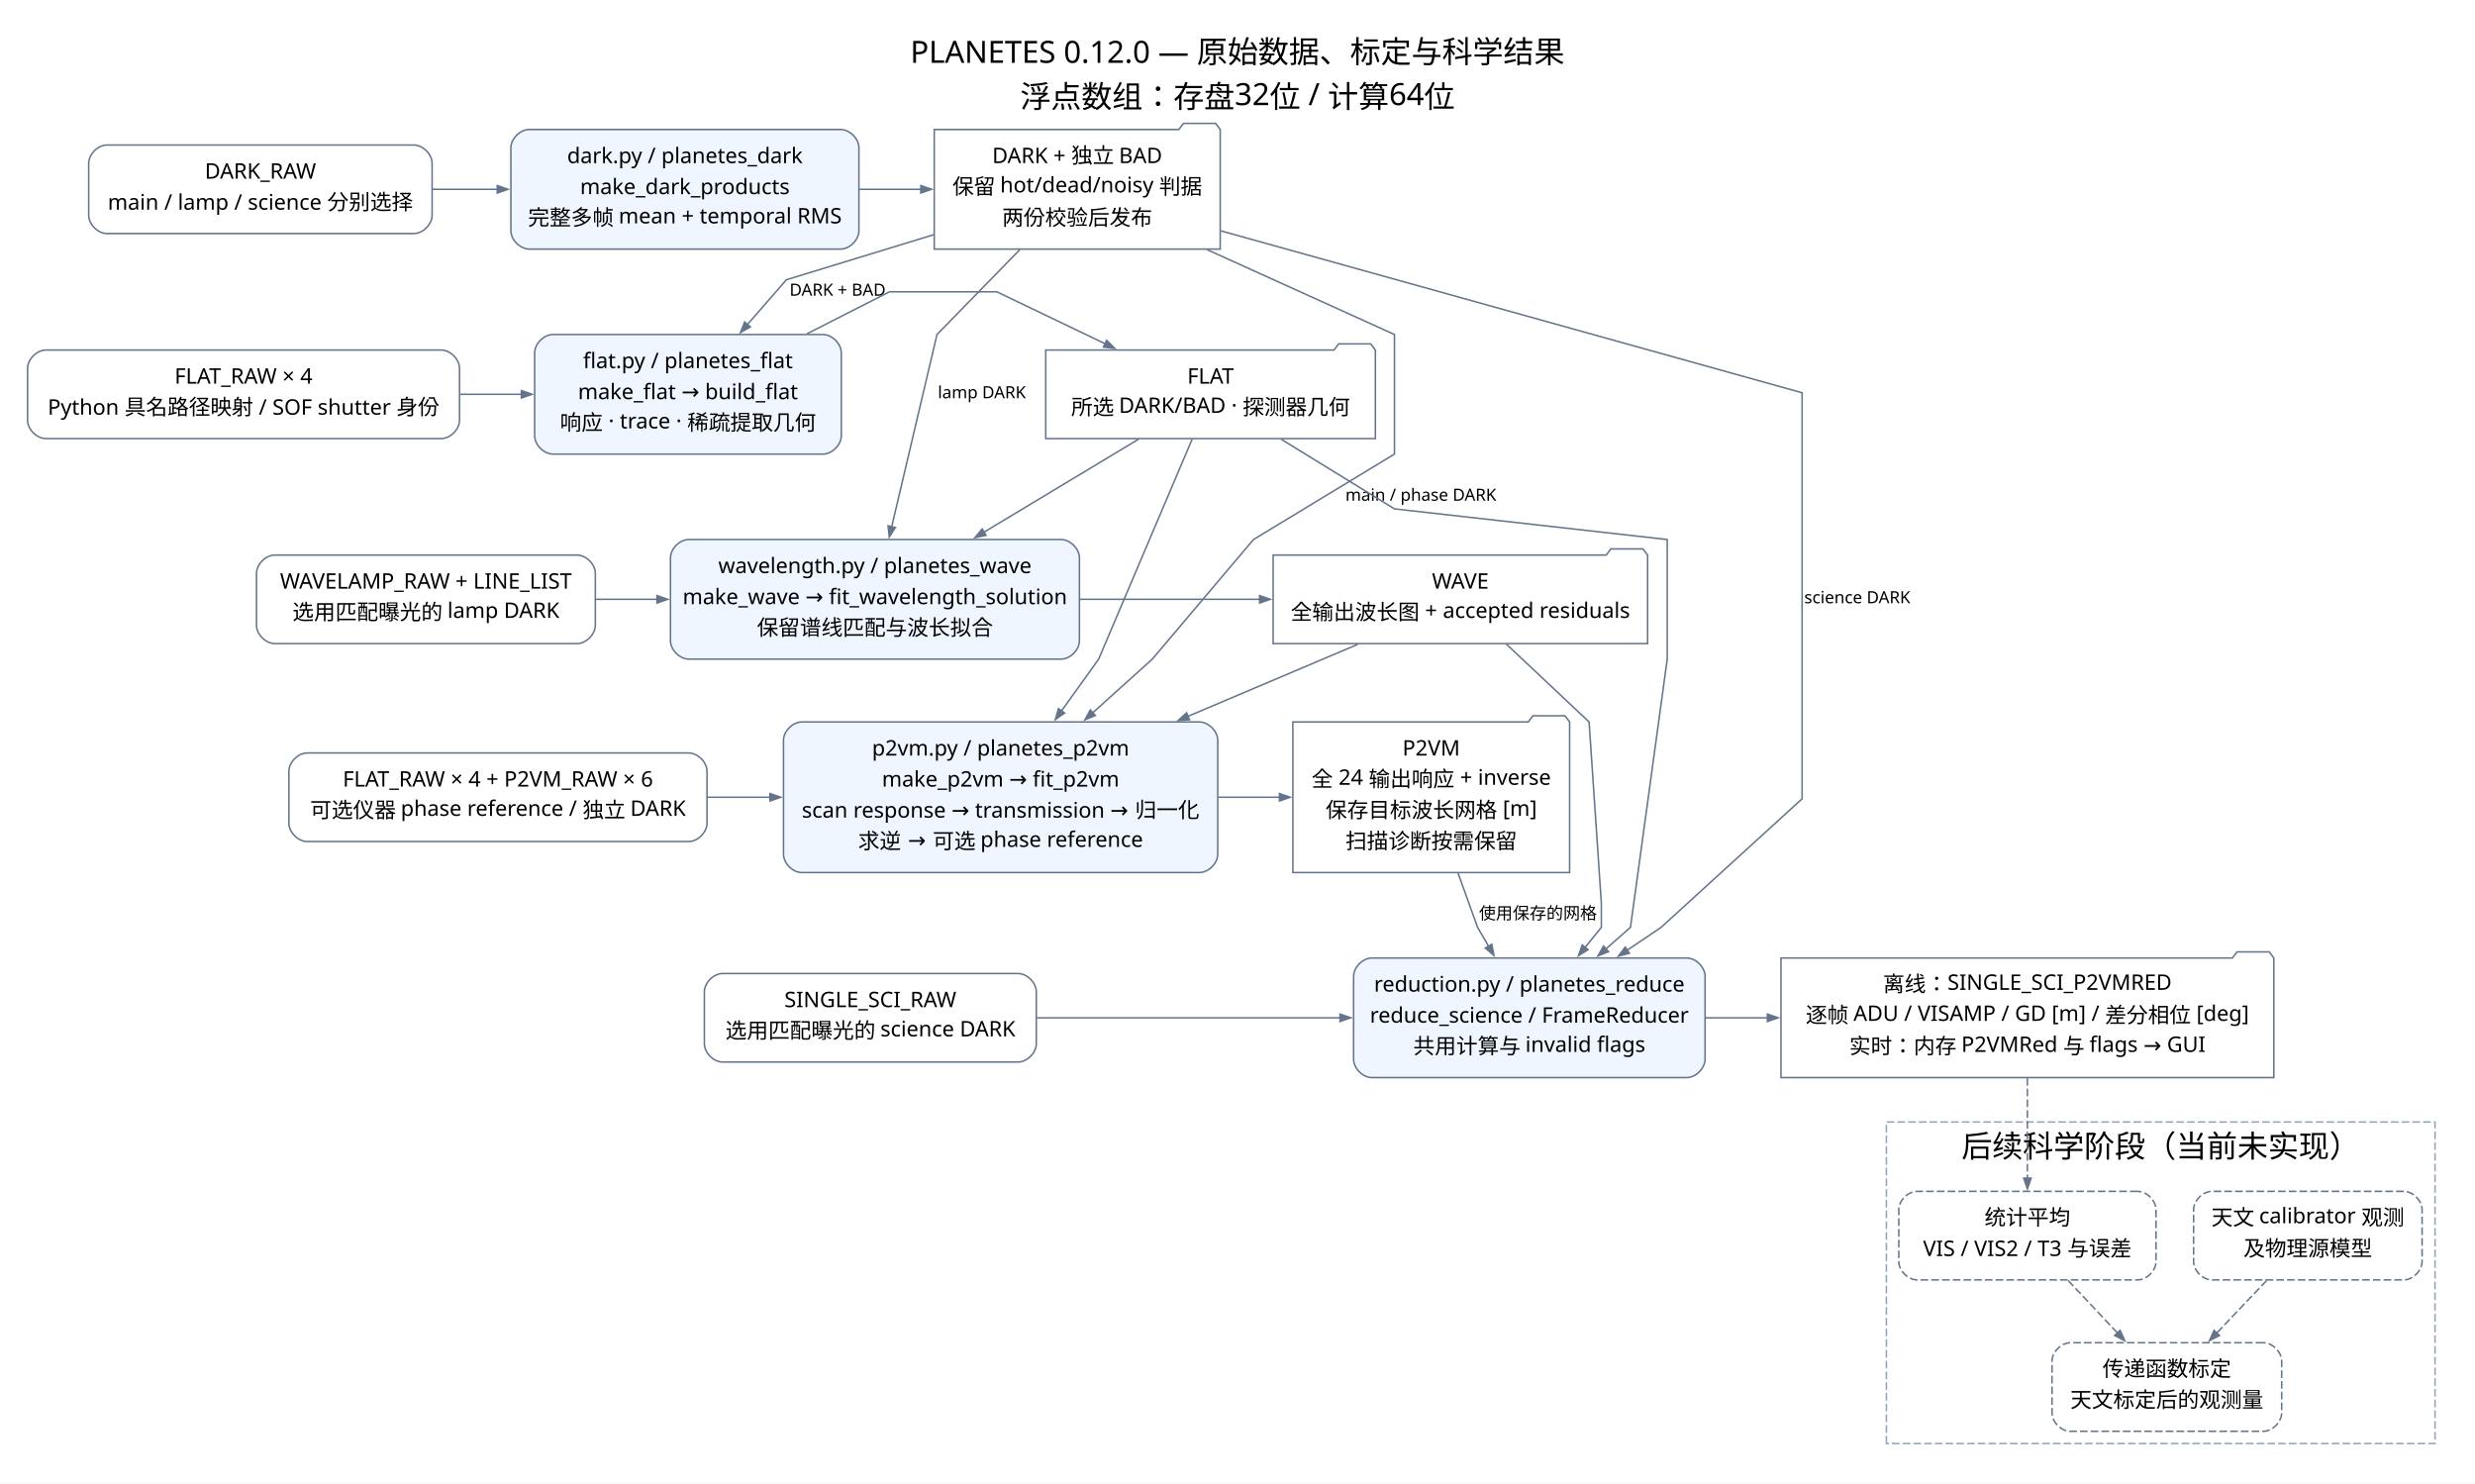
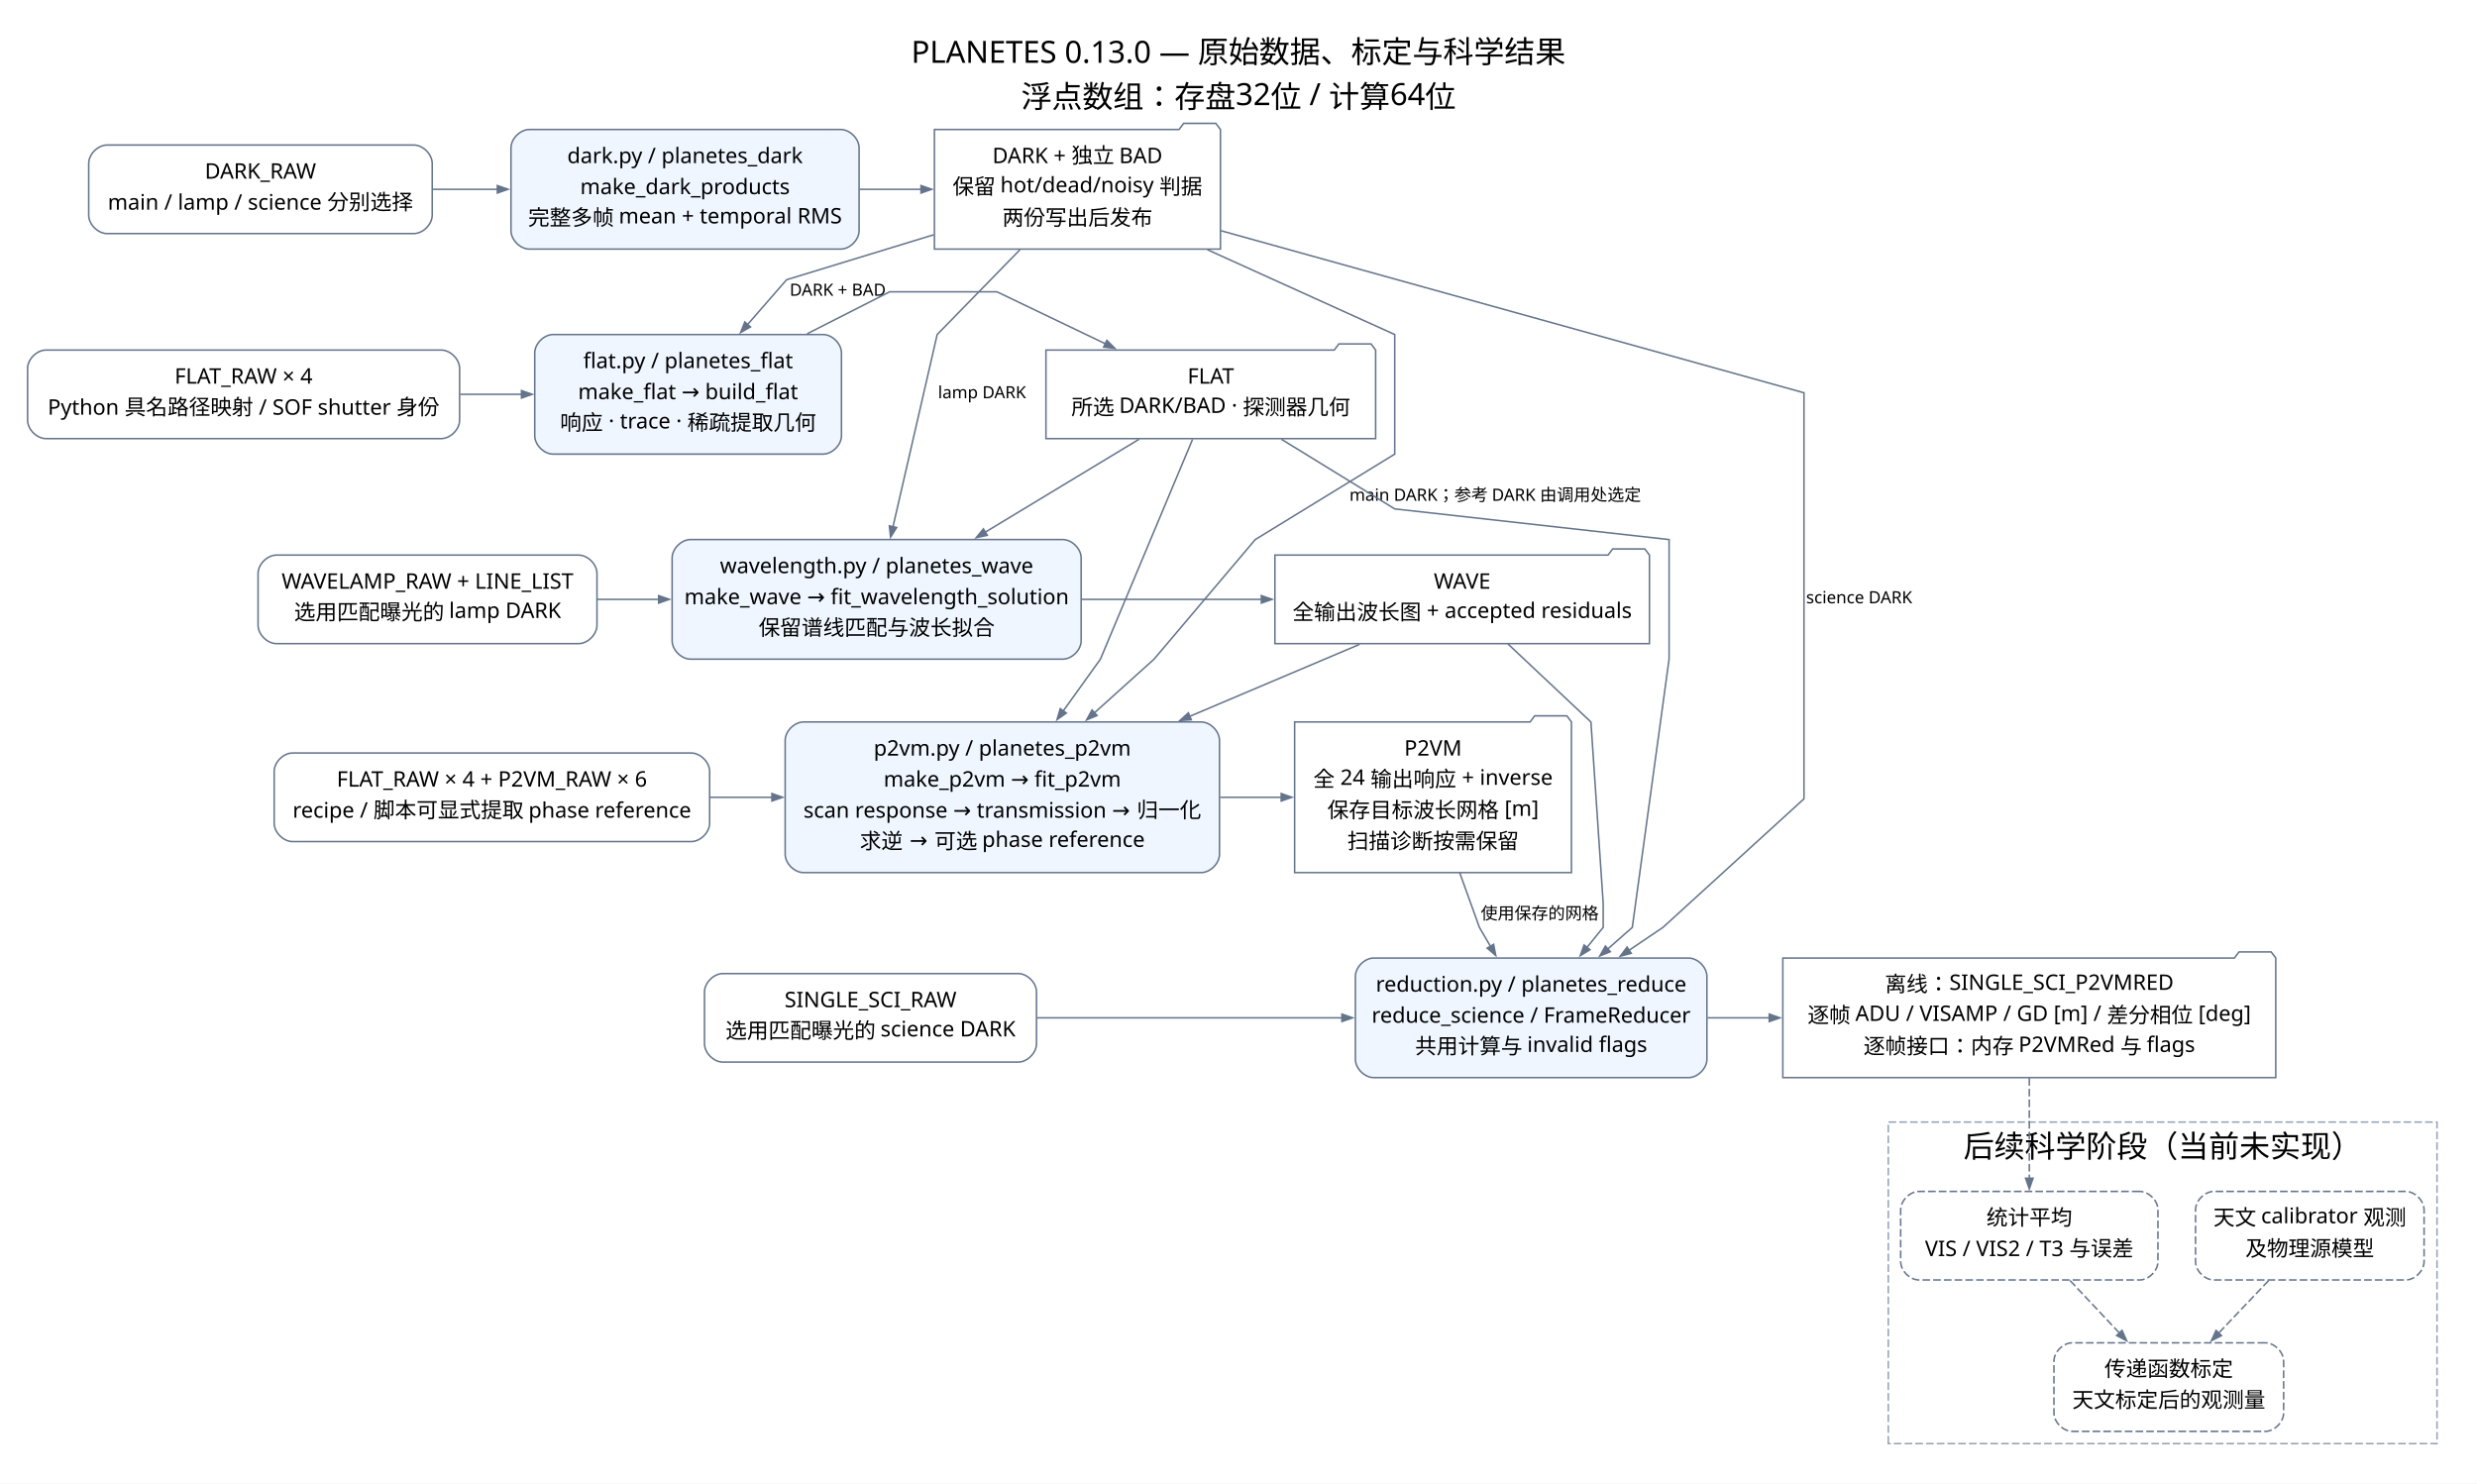
- <svg xmlns="http://www.w3.org/2000/svg" width="1615pt" height="968pt" viewBox="0.00 0.00 1615.00 968.00">
+ <svg xmlns="http://www.w3.org/2000/svg" width="1616pt" height="968pt" viewBox="0.00 0.00 1616.00 968.00">
  <g id="graph0" class="graph" transform="scale(1 1) rotate(0) translate(18 949.96)">
-     <polygon fill="white" stroke="none" points="-18,18 -18,-949.96 1596.92,-949.96 1596.92,18 -18,18" />
-     <text xml:space="preserve" text-anchor="middle" x="789.46" y="-908.96" font-family="PingFang SC" font-size="20.00">PLANETES 0.12.0 — 原始数据、标定与科学结果</text>
-     <text xml:space="preserve" text-anchor="middle" x="789.46" y="-879.71" font-family="PingFang SC" font-size="20.00">浮点数组：存盘32位 / 计算64位</text>
+     <polygon fill="white" stroke="none" points="-18,18 -18,-949.96 1597.92,-949.96 1597.92,18 -18,18" />
+     <text xml:space="preserve" text-anchor="middle" x="789.96" y="-908.96" font-family="PingFang SC" font-size="20.00">PLANETES 0.13.0 — 原始数据、标定与科学结果</text>
+     <text xml:space="preserve" text-anchor="middle" x="789.96" y="-879.71" font-family="PingFang SC" font-size="20.00">浮点数组：存盘32位 / 计算64位</text>
    <g id="clust6" class="cluster">
-       <polygon fill="white" stroke="#94a3b8" stroke-dasharray="5,2" points="1212.92,-8 1212.92,-217.81 1570.92,-217.81 1570.92,-8 1212.92,-8" />
-       <text xml:space="preserve" text-anchor="middle" x="1391.92" y="-194.81" font-family="PingFang SC" font-size="20.00">后续科学阶段（当前未实现）</text>
+       <polygon fill="white" stroke="#94a3b8" stroke-dasharray="5,2" points="1213.92,-8 1213.92,-217.81 1571.92,-217.81 1571.92,-8 1213.92,-8" />
+       <text xml:space="preserve" text-anchor="middle" x="1392.92" y="-194.81" font-family="PingFang SC" font-size="20.00">后续科学阶段（当前未实现）</text>
    </g>
    <g id="node1" class="node">
      <path fill="none" stroke="#64748b" d="M251.97,-855.33C251.97,-855.33 51.87,-855.33 51.87,-855.33 45.87,-855.33 39.87,-849.33 39.87,-843.33 39.87,-843.33 39.87,-809.55 39.87,-809.55 39.87,-803.55 45.87,-797.55 51.87,-797.55 51.87,-797.55 251.97,-797.55 251.97,-797.55 257.97,-797.55 263.97,-803.55 263.97,-809.55 263.97,-809.55 263.97,-843.33 263.97,-843.33 263.97,-849.33 257.97,-855.33 251.97,-855.33" />
      <text xml:space="preserve" text-anchor="middle" x="151.92" y="-833.39" font-family="PingFang SC" font-size="14.00">DARK_RAW</text>
      <text xml:space="preserve" text-anchor="middle" x="151.92" y="-813.14" font-family="PingFang SC" font-size="14.00">main / lamp / science 分别选择</text>
    </g>
    <g id="node2" class="node">
      <path fill="#eff6ff" stroke="#64748b" d="M530.47,-865.46C530.47,-865.46 327.37,-865.46 327.37,-865.46 321.37,-865.46 315.37,-859.46 315.37,-853.46 315.37,-853.46 315.37,-799.43 315.37,-799.43 315.37,-793.43 321.37,-787.43 327.37,-787.43 327.37,-787.43 530.47,-787.43 530.47,-787.43 536.47,-787.43 542.47,-793.43 542.47,-799.43 542.47,-799.43 542.47,-853.46 542.47,-853.46 542.47,-859.46 536.47,-865.46 530.47,-865.46" />
      <text xml:space="preserve" text-anchor="middle" x="428.92" y="-843.52" font-family="PingFang SC" font-size="14.00">dark.py / planetes_dark</text>
      <text xml:space="preserve" text-anchor="middle" x="428.92" y="-823.27" font-family="PingFang SC" font-size="14.00">make_dark_products</text>
      <text xml:space="preserve" text-anchor="middle" x="428.92" y="-803.02" font-family="PingFang SC" font-size="14.00">完整多帧 mean + temporal RMS</text>
    </g>
    <g id="edge1" class="edge">
      <path fill="none" stroke="#64748b" d="M264.29,-826.44C276.68,-826.44 292.81,-826.44 306.69,-826.44" />
      <polygon fill="#64748b" stroke="#64748b" points="306.47,-828.9 313.47,-826.45 306.47,-824 306.47,-828.9" />
    </g>
    <g id="node4" class="node">
      <path fill="none" stroke="#64748b" d="M269.85,-721.55C269.85,-721.55 12,-721.55 12,-721.55 6,-721.55 0,-715.55 0,-709.55 0,-709.55 0,-675.77 0,-675.77 0,-669.77 6,-663.77 12,-663.77 12,-663.77 269.85,-663.77 269.85,-663.77 275.85,-663.77 281.85,-669.77 281.85,-675.77 281.85,-675.77 281.85,-709.55 281.85,-709.55 281.85,-715.55 275.85,-721.55 269.85,-721.55" />
      <text xml:space="preserve" text-anchor="middle" x="140.92" y="-699.62" font-family="PingFang SC" font-size="14.00">FLAT_RAW × 4</text>
      <text xml:space="preserve" text-anchor="middle" x="140.92" y="-679.37" font-family="PingFang SC" font-size="14.00">Python 具名路径映射 / SOF shutter 身份</text>
    </g>
    <g id="node3" class="node">
      <polygon fill="none" stroke="#64748b" points="778.22,-865.46 775.22,-869.46 754.22,-869.46 751.22,-865.46 591.62,-865.46 591.62,-787.43 778.22,-787.43 778.22,-865.46" />
      <text xml:space="preserve" text-anchor="middle" x="684.92" y="-843.52" font-family="PingFang SC" font-size="14.00">DARK + 独立 BAD</text>
      <text xml:space="preserve" text-anchor="middle" x="684.92" y="-823.27" font-family="PingFang SC" font-size="14.00">保留 hot/dead/noisy 判据</text>
-       <text xml:space="preserve" text-anchor="middle" x="684.92" y="-803.02" font-family="PingFang SC" font-size="14.00">两份校验后发布</text>
+       <text xml:space="preserve" text-anchor="middle" x="684.92" y="-803.02" font-family="PingFang SC" font-size="14.00">两份写出后发布</text>
    </g>
    <g id="edge2" class="edge">
      <path fill="none" stroke="#64748b" d="M542.67,-826.44C556.14,-826.44 571.75,-826.44 583.21,-826.44" />
      <polygon fill="#64748b" stroke="#64748b" points="582.88,-828.9 589.88,-826.45 582.88,-824 582.88,-828.9" />
    </g>
    <g id="node5" class="node">
      <path fill="#eff6ff" stroke="#64748b" d="M518.97,-731.68C518.97,-731.68 342.87,-731.68 342.87,-731.68 336.87,-731.68 330.87,-725.68 330.87,-719.68 330.87,-719.68 330.87,-665.65 330.87,-665.65 330.87,-659.65 336.87,-653.65 342.87,-653.65 342.87,-653.65 518.97,-653.65 518.97,-653.65 524.97,-653.65 530.97,-659.65 530.97,-665.65 530.97,-665.65 530.97,-719.68 530.97,-719.68 530.97,-725.68 524.97,-731.68 518.97,-731.68" />
      <text xml:space="preserve" text-anchor="middle" x="430.92" y="-709.74" font-family="PingFang SC" font-size="14.00">flat.py / planetes_flat</text>
      <text xml:space="preserve" text-anchor="middle" x="430.92" y="-689.49" font-family="PingFang SC" font-size="14.00">make_flat → build_flat</text>
      <text xml:space="preserve" text-anchor="middle" x="430.92" y="-669.24" font-family="PingFang SC" font-size="14.00">响应 · trace · 稀疏提取几何</text>
    </g>
    <g id="edge11" class="edge">
      <path fill="none" stroke="#64748b" d="M591.16,-796.78C543.36,-782.16 495.17,-767.43 495.17,-767.43 495.17,-767.43 483.24,-753.72 469.65,-738.13" />
      <polygon fill="#64748b" stroke="#64748b" points="471.62,-736.65 465.17,-732.99 467.92,-739.87 471.62,-736.65" />
      <text xml:space="preserve" text-anchor="middle" x="528.55" y="-756.98" font-family="PingFang SC" font-size="11.00">DARK + BAD</text>
    </g>
    <g id="node8" class="node">
-       <path fill="#eff6ff" stroke="#64748b" d="M674.35,-597.9C674.35,-597.9 431.5,-597.9 431.5,-597.9 425.5,-597.9 419.5,-591.9 419.5,-585.9 419.5,-585.9 419.5,-531.87 419.5,-531.87 419.5,-525.87 425.5,-519.87 431.5,-519.87 431.5,-519.87 674.35,-519.87 674.35,-519.87 680.35,-519.87 686.35,-525.87 686.35,-531.87 686.35,-531.87 686.35,-585.9 686.35,-585.9 686.35,-591.9 680.35,-597.9 674.35,-597.9" />
-       <text xml:space="preserve" text-anchor="middle" x="552.92" y="-575.96" font-family="PingFang SC" font-size="14.00">wavelength.py / planetes_wave</text>
-       <text xml:space="preserve" text-anchor="middle" x="552.92" y="-555.71" font-family="PingFang SC" font-size="14.00">make_wave → fit_wavelength_solution</text>
-       <text xml:space="preserve" text-anchor="middle" x="552.92" y="-535.46" font-family="PingFang SC" font-size="14.00">保留谱线匹配与波长拟合</text>
+       <path fill="#eff6ff" stroke="#64748b" d="M675.35,-597.9C675.35,-597.9 432.5,-597.9 432.5,-597.9 426.5,-597.9 420.5,-591.9 420.5,-585.9 420.5,-585.9 420.5,-531.87 420.5,-531.87 420.5,-525.87 426.5,-519.87 432.5,-519.87 432.5,-519.87 675.35,-519.87 675.35,-519.87 681.35,-519.87 687.35,-525.87 687.35,-531.87 687.35,-531.87 687.35,-585.9 687.35,-585.9 687.35,-591.9 681.35,-597.9 675.35,-597.9" />
+       <text xml:space="preserve" text-anchor="middle" x="553.92" y="-575.96" font-family="PingFang SC" font-size="14.00">wavelength.py / planetes_wave</text>
+       <text xml:space="preserve" text-anchor="middle" x="553.92" y="-555.71" font-family="PingFang SC" font-size="14.00">make_wave → fit_wavelength_solution</text>
+       <text xml:space="preserve" text-anchor="middle" x="553.92" y="-535.46" font-family="PingFang SC" font-size="14.00">保留谱线匹配与波长拟合</text>
    </g>
    <g id="edge12" class="edge">
-       <path fill="none" stroke="#64748b" d="M647.44,-787.04C622.18,-761.14 593.42,-731.68 593.42,-731.68 593.42,-731.68 575.86,-657.15 563.86,-606.27" />
-       <polygon fill="#64748b" stroke="#64748b" points="566.25,-605.74 562.26,-599.49 561.48,-606.86 566.25,-605.74" />
+       <path fill="none" stroke="#64748b" d="M647.44,-787.04C622.18,-761.14 593.42,-731.68 593.42,-731.68 593.42,-731.68 576.29,-657.15 564.59,-606.27" />
+       <polygon fill="#64748b" stroke="#64748b" points="566.99,-605.76 563.03,-599.49 562.21,-606.86 566.99,-605.76" />
      <text xml:space="preserve" text-anchor="middle" x="622.67" y="-690.09" font-family="PingFang SC" font-size="11.00">lamp DARK</text>
    </g>
    <g id="node11" class="node">
-       <path fill="#eff6ff" stroke="#64748b" d="M764.6,-478.87C764.6,-478.87 505.25,-478.87 505.25,-478.87 499.25,-478.87 493.25,-472.87 493.25,-466.87 493.25,-466.87 493.25,-392.59 493.25,-392.59 493.25,-386.59 499.25,-380.59 505.25,-380.59 505.25,-380.59 764.6,-380.59 764.6,-380.59 770.6,-380.59 776.6,-386.59 776.6,-392.59 776.6,-392.59 776.6,-466.87 776.6,-466.87 776.6,-472.87 770.6,-478.87 764.6,-478.87" />
-       <text xml:space="preserve" text-anchor="middle" x="634.92" y="-456.93" font-family="PingFang SC" font-size="14.00">p2vm.py / planetes_p2vm</text>
-       <text xml:space="preserve" text-anchor="middle" x="634.92" y="-436.68" font-family="PingFang SC" font-size="14.00">make_p2vm → fit_p2vm</text>
-       <text xml:space="preserve" text-anchor="middle" x="634.92" y="-416.43" font-family="PingFang SC" font-size="14.00">scan response → transmission → 归一化</text>
-       <text xml:space="preserve" text-anchor="middle" x="634.92" y="-396.18" font-family="PingFang SC" font-size="14.00">求逆 → 可选 phase reference</text>
+       <path fill="#eff6ff" stroke="#64748b" d="M765.6,-478.87C765.6,-478.87 506.25,-478.87 506.25,-478.87 500.25,-478.87 494.25,-472.87 494.25,-466.87 494.25,-466.87 494.25,-392.59 494.25,-392.59 494.25,-386.59 500.25,-380.59 506.25,-380.59 506.25,-380.59 765.6,-380.59 765.6,-380.59 771.6,-380.59 777.6,-386.59 777.6,-392.59 777.6,-392.59 777.6,-466.87 777.6,-466.87 777.6,-472.87 771.6,-478.87 765.6,-478.87" />
+       <text xml:space="preserve" text-anchor="middle" x="635.92" y="-456.93" font-family="PingFang SC" font-size="14.00">p2vm.py / planetes_p2vm</text>
+       <text xml:space="preserve" text-anchor="middle" x="635.92" y="-436.68" font-family="PingFang SC" font-size="14.00">make_p2vm → fit_p2vm</text>
+       <text xml:space="preserve" text-anchor="middle" x="635.92" y="-416.43" font-family="PingFang SC" font-size="14.00">scan response → transmission → 归一化</text>
+       <text xml:space="preserve" text-anchor="middle" x="635.92" y="-396.18" font-family="PingFang SC" font-size="14.00">求逆 → 可选 phase reference</text>
    </g>
    <g id="edge13" class="edge">
-       <path fill="none" stroke="#64748b" d="M769.72,-787.04C826.88,-761.14 891.92,-731.68 891.92,-731.68 891.92,-731.68 891.92,-653.65 891.92,-653.65 891.92,-653.65 799.92,-597.9 799.92,-597.9 799.92,-597.9 733.92,-519.87 733.92,-519.87 733.92,-519.87 715.75,-503.51 694.98,-484.81" />
-       <polygon fill="#64748b" stroke="#64748b" points="696.74,-483.09 689.9,-480.23 693.46,-486.73 696.74,-483.09" />
-       <text xml:space="preserve" text-anchor="middle" x="909.14" y="-623.2" font-family="PingFang SC" font-size="11.00">main / phase DARK</text>
+       <path fill="none" stroke="#64748b" d="M769.72,-787.04C826.88,-761.14 891.92,-731.68 891.92,-731.68 891.92,-731.68 891.92,-653.65 891.92,-653.65 891.92,-653.65 800.92,-597.9 800.92,-597.9 800.92,-597.9 734.92,-519.87 734.92,-519.87 734.92,-519.87 716.75,-503.51 695.98,-484.81" />
+       <polygon fill="#64748b" stroke="#64748b" points="697.74,-483.09 690.9,-480.23 694.46,-486.73 697.74,-483.09" />
+       <text xml:space="preserve" text-anchor="middle" x="957.51" y="-623.2" font-family="PingFang SC" font-size="11.00">main DARK；参考 DARK 由调用处选定</text>
    </g>
    <g id="node14" class="node">
-       <path fill="#eff6ff" stroke="#64748b" d="M1082.6,-324.84C1082.6,-324.84 877.25,-324.84 877.25,-324.84 871.25,-324.84 865.25,-318.84 865.25,-312.84 865.25,-312.84 865.25,-258.81 865.25,-258.81 865.25,-252.81 871.25,-246.81 877.25,-246.81 877.25,-246.81 1082.6,-246.81 1082.6,-246.81 1088.6,-246.81 1094.6,-252.81 1094.6,-258.81 1094.6,-258.81 1094.6,-312.84 1094.6,-312.84 1094.6,-318.84 1088.6,-324.84 1082.6,-324.84" />
-       <text xml:space="preserve" text-anchor="middle" x="979.92" y="-302.9" font-family="PingFang SC" font-size="14.00">reduction.py / planetes_reduce</text>
-       <text xml:space="preserve" text-anchor="middle" x="979.92" y="-282.65" font-family="PingFang SC" font-size="14.00">reduce_science / FrameReducer</text>
-       <text xml:space="preserve" text-anchor="middle" x="979.92" y="-262.4" font-family="PingFang SC" font-size="14.00">共用计算与 invalid flags</text>
+       <path fill="#eff6ff" stroke="#64748b" d="M1083.6,-324.84C1083.6,-324.84 878.25,-324.84 878.25,-324.84 872.25,-324.84 866.25,-318.84 866.25,-312.84 866.25,-312.84 866.25,-258.81 866.25,-258.81 866.25,-252.81 872.25,-246.81 878.25,-246.81 878.25,-246.81 1083.6,-246.81 1083.6,-246.81 1089.6,-246.81 1095.6,-252.81 1095.6,-258.81 1095.6,-258.81 1095.6,-312.84 1095.6,-312.84 1095.6,-318.84 1089.6,-324.84 1083.6,-324.84" />
+       <text xml:space="preserve" text-anchor="middle" x="980.92" y="-302.9" font-family="PingFang SC" font-size="14.00">reduction.py / planetes_reduce</text>
+       <text xml:space="preserve" text-anchor="middle" x="980.92" y="-282.65" font-family="PingFang SC" font-size="14.00">reduce_science / FrameReducer</text>
+       <text xml:space="preserve" text-anchor="middle" x="980.92" y="-262.4" font-family="PingFang SC" font-size="14.00">共用计算与 invalid flags</text>
    </g>
    <g id="edge14" class="edge">
-       <path fill="none" stroke="#64748b" d="M778.66,-799.33C916.55,-760.91 1157.92,-693.66 1157.92,-693.66 1157.92,-693.66 1157.92,-693.66 1157.92,-428.73 1157.92,-428.73 1065.92,-344.84 1065.92,-344.84 1065.92,-344.84 1056.41,-338.42 1043.71,-329.85" />
-       <polygon fill="#64748b" stroke="#64748b" points="1045.24,-327.93 1038.06,-326.05 1042.5,-331.99 1045.24,-327.93" />
-       <text xml:space="preserve" text-anchor="middle" x="1193.92" y="-556.31" font-family="PingFang SC" font-size="11.00">science DARK</text>
+       <path fill="none" stroke="#64748b" d="M778.57,-799.41C916.71,-761 1158.92,-693.66 1158.92,-693.66 1158.92,-693.66 1158.92,-693.66 1158.92,-428.73 1158.92,-428.73 1066.92,-344.84 1066.92,-344.84 1066.92,-344.84 1057.41,-338.42 1044.71,-329.85" />
+       <polygon fill="#64748b" stroke="#64748b" points="1046.24,-327.93 1039.06,-326.05 1043.5,-331.99 1046.24,-327.93" />
+       <text xml:space="preserve" text-anchor="middle" x="1194.92" y="-556.31" font-family="PingFang SC" font-size="11.00">science DARK</text>
    </g>
    <g id="edge3" class="edge">
      <path fill="none" stroke="#64748b" d="M282.25,-692.66C297.09,-692.66 312.39,-692.66 322.52,-692.66" />
      <polygon fill="#64748b" stroke="#64748b" points="322.21,-695.12 329.21,-692.67 322.21,-690.22 322.21,-695.12" />
    </g>
    <g id="node7" class="node">
-       <path fill="none" stroke="#64748b" d="M358.47,-587.77C358.47,-587.77 161.37,-587.77 161.37,-587.77 155.37,-587.77 149.37,-581.77 149.37,-575.77 149.37,-575.77 149.37,-542 149.37,-542 149.37,-536 155.37,-530 161.37,-530 161.37,-530 358.47,-530 358.47,-530 364.47,-530 370.47,-536 370.47,-542 370.47,-542 370.47,-575.77 370.47,-575.77 370.47,-581.77 364.47,-587.77 358.47,-587.77" />
-       <text xml:space="preserve" text-anchor="middle" x="259.92" y="-565.84" font-family="PingFang SC" font-size="14.00">WAVELAMP_RAW + LINE_LIST</text>
-       <text xml:space="preserve" text-anchor="middle" x="259.92" y="-545.59" font-family="PingFang SC" font-size="14.00">选用匹配曝光的 lamp DARK</text>
+       <path fill="none" stroke="#64748b" d="M359.47,-587.77C359.47,-587.77 162.37,-587.77 162.37,-587.77 156.37,-587.77 150.37,-581.77 150.37,-575.77 150.37,-575.77 150.37,-542 150.37,-542 150.37,-536 156.37,-530 162.37,-530 162.37,-530 359.47,-530 359.47,-530 365.47,-530 371.47,-536 371.47,-542 371.47,-542 371.47,-575.77 371.47,-575.77 371.47,-581.77 365.47,-587.77 359.47,-587.77" />
+       <text xml:space="preserve" text-anchor="middle" x="260.92" y="-565.84" font-family="PingFang SC" font-size="14.00">WAVELAMP_RAW + LINE_LIST</text>
+       <text xml:space="preserve" text-anchor="middle" x="260.92" y="-545.59" font-family="PingFang SC" font-size="14.00">选用匹配曝光的 lamp DARK</text>
    </g>
    <g id="node6" class="node">
      <polygon fill="none" stroke="#64748b" points="879.47,-721.55 876.47,-725.55 855.47,-725.55 852.47,-721.55 664.38,-721.55 664.38,-663.77 879.47,-663.77 879.47,-721.55" />
      <text xml:space="preserve" text-anchor="middle" x="771.92" y="-699.62" font-family="PingFang SC" font-size="14.00">FLAT</text>
      <text xml:space="preserve" text-anchor="middle" x="771.92" y="-679.37" font-family="PingFang SC" font-size="14.00">所选 DARK/BAD · 探测器几何</text>
    </g>
    <g id="edge4" class="edge">
      <path fill="none" stroke="#64748b" d="M508.56,-732.16C537.03,-746.64 562.42,-759.55 562.42,-759.55 562.42,-759.55 632.42,-759.55 632.42,-759.55 632.42,-759.55 668.01,-742.49 703.24,-725.6" />
      <polygon fill="#64748b" stroke="#64748b" points="704.12,-727.89 709.37,-722.66 702,-723.48 704.12,-727.89" />
    </g>
    <g id="edge15" class="edge">
-       <path fill="none" stroke="#64748b" d="M724.94,-663.39C695.49,-645.67 656.97,-622.49 623.84,-602.56" />
-       <polygon fill="#64748b" stroke="#64748b" points="625.42,-600.65 618.16,-599.14 622.89,-604.85 625.42,-600.65" />
+       <path fill="none" stroke="#64748b" d="M725.16,-663.39C695.84,-645.67 657.49,-622.49 624.52,-602.56" />
+       <polygon fill="#64748b" stroke="#64748b" points="626.12,-600.67 618.86,-599.14 623.59,-604.86 626.12,-600.67" />
    </g>
    <g id="edge16" class="edge">
-       <path fill="none" stroke="#64748b" d="M759.87,-663.3C739.14,-614.5 698.92,-519.87 698.92,-519.87 698.92,-519.87 687.68,-504.2 674.61,-486.01" />
-       <polygon fill="#64748b" stroke="#64748b" points="676.69,-484.7 670.62,-480.44 672.71,-487.56 676.69,-484.7" />
+       <path fill="none" stroke="#64748b" d="M760.04,-663.3C739.59,-614.5 699.92,-519.87 699.92,-519.87 699.92,-519.87 688.68,-504.2 675.61,-486.01" />
+       <polygon fill="#64748b" stroke="#64748b" points="677.69,-484.7 671.62,-480.44 673.71,-487.56 677.69,-484.7" />
    </g>
    <g id="edge17" class="edge">
-       <path fill="none" stroke="#64748b" d="M817.98,-663.36C851.82,-642.55 891.92,-617.9 891.92,-617.9 891.92,-617.9 1069.92,-597.9 1069.92,-597.9 1069.92,-597.9 1069.92,-519.87 1069.92,-519.87 1069.92,-519.87 1045.92,-344.84 1045.92,-344.84 1045.92,-344.84 1039.15,-338.88 1029.94,-330.79" />
-       <polygon fill="#64748b" stroke="#64748b" points="1031.59,-328.98 1024.72,-326.2 1028.36,-332.66 1031.59,-328.98" />
+       <path fill="none" stroke="#64748b" d="M817.98,-663.36C851.82,-642.55 891.92,-617.9 891.92,-617.9 891.92,-617.9 1070.92,-597.9 1070.92,-597.9 1070.92,-597.9 1070.92,-519.87 1070.92,-519.87 1070.92,-519.87 1046.92,-344.84 1046.92,-344.84 1046.92,-344.84 1040.15,-338.88 1030.94,-330.79" />
+       <polygon fill="#64748b" stroke="#64748b" points="1032.59,-328.98 1025.72,-326.2 1029.36,-332.66 1032.59,-328.98" />
    </g>
    <g id="edge5" class="edge">
-       <path fill="none" stroke="#64748b" d="M370.76,-558.88C381.12,-558.88 396.19,-558.88 410.74,-558.88" />
-       <polygon fill="#64748b" stroke="#64748b" points="410.7,-561.34 417.7,-558.89 410.7,-556.44 410.7,-561.34" />
+       <path fill="none" stroke="#64748b" d="M371.76,-558.88C382.12,-558.88 397.19,-558.88 411.74,-558.88" />
+       <polygon fill="#64748b" stroke="#64748b" points="411.7,-561.34 418.7,-558.89 411.7,-556.44 411.7,-561.34" />
    </g>
    <g id="node10" class="node">
-       <path fill="none" stroke="#64748b" d="M431.35,-458.62C431.35,-458.62 182.5,-458.62 182.5,-458.62 176.5,-458.62 170.5,-452.62 170.5,-446.62 170.5,-446.62 170.5,-412.84 170.5,-412.84 170.5,-406.84 176.5,-400.84 182.5,-400.84 182.5,-400.84 431.35,-400.84 431.35,-400.84 437.35,-400.84 443.35,-406.84 443.35,-412.84 443.35,-412.84 443.35,-446.62 443.35,-446.62 443.35,-452.62 437.35,-458.62 431.35,-458.62" />
-       <text xml:space="preserve" text-anchor="middle" x="306.92" y="-436.68" font-family="PingFang SC" font-size="14.00">FLAT_RAW × 4 + P2VM_RAW × 6</text>
-       <text xml:space="preserve" text-anchor="middle" x="306.92" y="-416.43" font-family="PingFang SC" font-size="14.00">可选仪器 phase reference / 独立 DARK</text>
+       <path fill="none" stroke="#64748b" d="M432.97,-458.62C432.97,-458.62 172.87,-458.62 172.87,-458.62 166.87,-458.62 160.87,-452.62 160.87,-446.62 160.87,-446.62 160.87,-412.84 160.87,-412.84 160.87,-406.84 166.87,-400.84 172.87,-400.84 172.87,-400.84 432.97,-400.84 432.97,-400.84 438.97,-400.84 444.97,-406.84 444.97,-412.84 444.97,-412.84 444.97,-446.62 444.97,-446.62 444.97,-452.62 438.97,-458.62 432.97,-458.62" />
+       <text xml:space="preserve" text-anchor="middle" x="302.92" y="-436.68" font-family="PingFang SC" font-size="14.00">FLAT_RAW × 4 + P2VM_RAW × 6</text>
+       <text xml:space="preserve" text-anchor="middle" x="302.92" y="-416.43" font-family="PingFang SC" font-size="14.00">recipe / 脚本可显式提取 phase reference</text>
    </g>
    <g id="node9" class="node">
-       <polygon fill="none" stroke="#64748b" points="1057.1,-587.77 1054.1,-591.77 1033.1,-591.77 1030.1,-587.77 812.75,-587.77 812.75,-530 1057.1,-530 1057.1,-587.77" />
-       <text xml:space="preserve" text-anchor="middle" x="934.92" y="-565.84" font-family="PingFang SC" font-size="14.00">WAVE</text>
-       <text xml:space="preserve" text-anchor="middle" x="934.92" y="-545.59" font-family="PingFang SC" font-size="14.00">全输出波长图 + accepted residuals</text>
+       <polygon fill="none" stroke="#64748b" points="1058.1,-587.77 1055.1,-591.77 1034.1,-591.77 1031.1,-587.77 813.75,-587.77 813.75,-530 1058.1,-530 1058.1,-587.77" />
+       <text xml:space="preserve" text-anchor="middle" x="935.92" y="-565.84" font-family="PingFang SC" font-size="14.00">WAVE</text>
+       <text xml:space="preserve" text-anchor="middle" x="935.92" y="-545.59" font-family="PingFang SC" font-size="14.00">全输出波长图 + accepted residuals</text>
    </g>
    <g id="edge6" class="edge">
-       <path fill="none" stroke="#64748b" d="M686.75,-558.88C708.64,-558.88 779.62,-558.88 804.17,-558.88" />
-       <polygon fill="#64748b" stroke="#64748b" points="803.91,-561.34 810.91,-558.89 803.91,-556.44 803.91,-561.34" />
+       <path fill="none" stroke="#64748b" d="M687.75,-558.88C709.64,-558.88 780.62,-558.88 805.17,-558.88" />
+       <polygon fill="#64748b" stroke="#64748b" points="804.91,-561.34 811.91,-558.89 804.91,-556.44 804.91,-561.34" />
    </g>
    <g id="edge18" class="edge">
-       <path fill="none" stroke="#64748b" d="M867.97,-529.51C835.27,-515.65 794.88,-498.53 756.96,-482.45" />
-       <polygon fill="#64748b" stroke="#64748b" points="758.2,-480.32 750.8,-479.84 756.29,-484.83 758.2,-480.32" />
+       <path fill="none" stroke="#64748b" d="M868.97,-529.51C836.27,-515.65 795.88,-498.53 757.96,-482.45" />
+       <polygon fill="#64748b" stroke="#64748b" points="759.2,-480.32 751.8,-479.84 757.29,-484.83 759.2,-480.32" />
    </g>
    <g id="edge19" class="edge">
-       <path fill="none" stroke="#64748b" d="M964.78,-529.8C988.92,-507.09 1018.92,-478.87 1018.92,-478.87 1018.92,-478.87 1026.92,-360.59 1026.92,-360.59 1026.92,-360.59 1026.92,-344.84 1026.92,-344.84 1026.92,-344.84 1022.37,-339.22 1016.1,-331.48" />
-       <polygon fill="#64748b" stroke="#64748b" points="1018.28,-330.27 1011.97,-326.37 1014.47,-333.36 1018.28,-330.27" />
+       <path fill="none" stroke="#64748b" d="M965.78,-529.8C989.92,-507.09 1019.92,-478.87 1019.92,-478.87 1019.92,-478.87 1027.92,-360.59 1027.92,-360.59 1027.92,-360.59 1027.92,-344.84 1027.92,-344.84 1027.92,-344.84 1023.37,-339.22 1017.1,-331.48" />
+       <polygon fill="#64748b" stroke="#64748b" points="1019.28,-330.27 1012.97,-326.37 1015.47,-333.36 1019.28,-330.27" />
    </g>
    <g id="edge7" class="edge">
-       <path fill="none" stroke="#64748b" d="M443.85,-429.73C456.21,-429.73 471.05,-429.73 484.67,-429.73" />
-       <polygon fill="#64748b" stroke="#64748b" points="484.44,-432.18 491.44,-429.73 484.44,-427.28 484.44,-432.18" />
+       <path fill="none" stroke="#64748b" d="M445.44,-429.73C457.95,-429.73 472.48,-429.73 485.66,-429.73" />
+       <polygon fill="#64748b" stroke="#64748b" points="485.59,-432.18 492.59,-429.73 485.59,-427.28 485.59,-432.18" />
    </g>
    <g id="node13" class="node">
      <path fill="none" stroke="#64748b" d="M646.22,-314.71C646.22,-314.71 453.62,-314.71 453.62,-314.71 447.62,-314.71 441.62,-308.71 441.62,-302.71 441.62,-302.71 441.62,-268.94 441.62,-268.94 441.62,-262.94 447.62,-256.94 453.62,-256.94 453.62,-256.94 646.22,-256.94 646.22,-256.94 652.22,-256.94 658.22,-262.94 658.22,-268.94 658.22,-268.94 658.22,-302.71 658.22,-302.71 658.22,-308.71 652.22,-314.71 646.22,-314.71" />
      <text xml:space="preserve" text-anchor="middle" x="549.92" y="-292.77" font-family="PingFang SC" font-size="14.00">SINGLE_SCI_RAW</text>
      <text xml:space="preserve" text-anchor="middle" x="549.92" y="-272.52" font-family="PingFang SC" font-size="14.00">选用匹配曝光的 science DARK</text>
    </g>
    <g id="node12" class="node">
-       <polygon fill="none" stroke="#64748b" points="1006.22,-478.87 1003.22,-482.87 982.22,-482.87 979.22,-478.87 825.62,-478.87 825.62,-380.59 1006.22,-380.59 1006.22,-478.87" />
-       <text xml:space="preserve" text-anchor="middle" x="915.92" y="-456.93" font-family="PingFang SC" font-size="14.00">P2VM</text>
-       <text xml:space="preserve" text-anchor="middle" x="915.92" y="-436.68" font-family="PingFang SC" font-size="14.00">全 24 输出响应 + inverse</text>
-       <text xml:space="preserve" text-anchor="middle" x="915.92" y="-416.43" font-family="PingFang SC" font-size="14.00">保存目标波长网格 [m]</text>
-       <text xml:space="preserve" text-anchor="middle" x="915.92" y="-396.18" font-family="PingFang SC" font-size="14.00">扫描诊断按需保留</text>
+       <polygon fill="none" stroke="#64748b" points="1007.22,-478.87 1004.22,-482.87 983.22,-482.87 980.22,-478.87 826.62,-478.87 826.62,-380.59 1007.22,-380.59 1007.22,-478.87" />
+       <text xml:space="preserve" text-anchor="middle" x="916.92" y="-456.93" font-family="PingFang SC" font-size="14.00">P2VM</text>
+       <text xml:space="preserve" text-anchor="middle" x="916.92" y="-436.68" font-family="PingFang SC" font-size="14.00">全 24 输出响应 + inverse</text>
+       <text xml:space="preserve" text-anchor="middle" x="916.92" y="-416.43" font-family="PingFang SC" font-size="14.00">保存目标波长网格 [m]</text>
+       <text xml:space="preserve" text-anchor="middle" x="916.92" y="-396.18" font-family="PingFang SC" font-size="14.00">扫描诊断按需保留</text>
    </g>
    <g id="edge8" class="edge">
-       <path fill="none" stroke="#64748b" d="M777.07,-429.73C792.61,-429.73 807.9,-429.73 817.08,-429.73" />
-       <polygon fill="#64748b" stroke="#64748b" points="816.86,-432.18 823.86,-429.73 816.86,-427.28 816.86,-432.18" />
+       <path fill="none" stroke="#64748b" d="M778.07,-429.73C793.61,-429.73 808.9,-429.73 818.08,-429.73" />
+       <polygon fill="#64748b" stroke="#64748b" points="817.86,-432.18 824.86,-429.73 817.86,-427.28 817.86,-432.18" />
    </g>
    <g id="edge20" class="edge">
-       <path fill="none" stroke="#64748b" d="M933.35,-380.42C940.07,-361.77 946.17,-344.84 946.17,-344.84 946.17,-344.84 949.19,-339.65 953.43,-332.38" />
-       <polygon fill="#64748b" stroke="#64748b" points="955.44,-333.79 956.84,-326.51 951.2,-331.33 955.44,-333.79" />
-       <text xml:space="preserve" text-anchor="middle" x="985.55" y="-350.14" font-family="PingFang SC" font-size="11.00">使用保存的网格</text>
+       <path fill="none" stroke="#64748b" d="M934.35,-380.42C941.07,-361.77 947.17,-344.84 947.17,-344.84 947.17,-344.84 950.19,-339.65 954.43,-332.38" />
+       <polygon fill="#64748b" stroke="#64748b" points="956.44,-333.79 957.84,-326.51 952.2,-331.33 956.44,-333.79" />
+       <text xml:space="preserve" text-anchor="middle" x="986.55" y="-350.14" font-family="PingFang SC" font-size="11.00">使用保存的网格</text>
    </g>
    <g id="edge9" class="edge">
-       <path fill="none" stroke="#64748b" d="M658.56,-285.82C678.55,-285.82 693.26,-285.82 693.26,-285.82 693.26,-285.82 836.59,-285.82 836.59,-285.82 836.59,-285.82 844.43,-285.82 856.45,-285.82" />
-       <polygon fill="#64748b" stroke="#64748b" points="856.4,-288.28 863.4,-285.83 856.4,-283.38 856.4,-288.28" />
+       <path fill="none" stroke="#64748b" d="M658.45,-285.82C678.67,-285.82 693.59,-285.82 693.59,-285.82 693.59,-285.82 837.26,-285.82 837.26,-285.82 837.26,-285.82 845.38,-285.82 857.76,-285.82" />
+       <polygon fill="#64748b" stroke="#64748b" points="857.47,-288.28 864.47,-285.83 857.47,-283.38 857.47,-288.28" />
    </g>
    <g id="node15" class="node">
-       <polygon fill="none" stroke="#64748b" points="1465.72,-324.84 1462.72,-328.84 1441.72,-328.84 1438.72,-324.84 1144.12,-324.84 1144.12,-246.81 1465.72,-246.81 1465.72,-324.84" />
-       <text xml:space="preserve" text-anchor="middle" x="1304.92" y="-302.9" font-family="PingFang SC" font-size="14.00">离线：SINGLE_SCI_P2VMRED</text>
-       <text xml:space="preserve" text-anchor="middle" x="1304.92" y="-282.65" font-family="PingFang SC" font-size="14.00">逐帧 ADU / VISAMP / GD [m] / 差分相位 [deg]</text>
-       <text xml:space="preserve" text-anchor="middle" x="1304.92" y="-262.4" font-family="PingFang SC" font-size="14.00">实时：内存 P2VMRed 与 flags → GUI</text>
+       <polygon fill="none" stroke="#64748b" points="1466.72,-324.84 1463.72,-328.84 1442.72,-328.84 1439.72,-324.84 1145.12,-324.84 1145.12,-246.81 1466.72,-246.81 1466.72,-324.84" />
+       <text xml:space="preserve" text-anchor="middle" x="1305.92" y="-302.9" font-family="PingFang SC" font-size="14.00">离线：SINGLE_SCI_P2VMRED</text>
+       <text xml:space="preserve" text-anchor="middle" x="1305.92" y="-282.65" font-family="PingFang SC" font-size="14.00">逐帧 ADU / VISAMP / GD [m] / 差分相位 [deg]</text>
+       <text xml:space="preserve" text-anchor="middle" x="1305.92" y="-262.4" font-family="PingFang SC" font-size="14.00">逐帧接口：内存 P2VMRed 与 flags</text>
    </g>
    <g id="edge10" class="edge">
-       <path fill="none" stroke="#64748b" d="M1095.04,-285.82C1103.59,-285.82 1119.2,-285.82 1135.65,-285.82" />
-       <polygon fill="#64748b" stroke="#64748b" points="1135.26,-288.28 1142.26,-285.83 1135.26,-283.38 1135.26,-288.28" />
+       <path fill="none" stroke="#64748b" d="M1096.04,-285.82C1104.59,-285.82 1120.2,-285.82 1136.65,-285.82" />
+       <polygon fill="#64748b" stroke="#64748b" points="1136.26,-288.28 1143.26,-285.83 1136.26,-283.38 1136.26,-288.28" />
    </g>
    <g id="node16" class="node">
-       <path fill="none" stroke="#64748b" stroke-dasharray="5,2" d="M1376.85,-172.56C1376.85,-172.56 1233,-172.56 1233,-172.56 1227,-172.56 1221,-166.56 1221,-160.56 1221,-160.56 1221,-126.78 1221,-126.78 1221,-120.78 1227,-114.78 1233,-114.78 1233,-114.78 1376.85,-114.78 1376.85,-114.78 1382.85,-114.78 1388.85,-120.78 1388.85,-126.78 1388.85,-126.78 1388.85,-160.56 1388.85,-160.56 1388.85,-166.56 1382.85,-172.56 1376.85,-172.56" />
-       <text xml:space="preserve" text-anchor="middle" x="1304.92" y="-150.62" font-family="PingFang SC" font-size="14.00">统计平均</text>
-       <text xml:space="preserve" text-anchor="middle" x="1304.92" y="-130.37" font-family="PingFang SC" font-size="14.00">VIS / VIS2 / T3 与误差</text>
+       <path fill="none" stroke="#64748b" stroke-dasharray="5,2" d="M1377.85,-172.56C1377.85,-172.56 1234,-172.56 1234,-172.56 1228,-172.56 1222,-166.56 1222,-160.56 1222,-160.56 1222,-126.78 1222,-126.78 1222,-120.78 1228,-114.78 1234,-114.78 1234,-114.78 1377.85,-114.78 1377.85,-114.78 1383.85,-114.78 1389.85,-120.78 1389.85,-126.78 1389.85,-126.78 1389.85,-160.56 1389.85,-160.56 1389.85,-166.56 1383.85,-172.56 1377.85,-172.56" />
+       <text xml:space="preserve" text-anchor="middle" x="1305.92" y="-150.62" font-family="PingFang SC" font-size="14.00">统计平均</text>
+       <text xml:space="preserve" text-anchor="middle" x="1305.92" y="-130.37" font-family="PingFang SC" font-size="14.00">VIS / VIS2 / T3 与误差</text>
    </g>
    <g id="edge23" class="edge">
-       <path fill="none" stroke="#64748b" stroke-dasharray="5,2" d="M1304.92,-246.53C1304.92,-226.1 1304.92,-201.11 1304.92,-180.99" />
-       <polygon fill="#64748b" stroke="#64748b" points="1307.38,-181.21 1304.93,-174.21 1302.48,-181.21 1307.38,-181.21" />
+       <path fill="none" stroke="#64748b" stroke-dasharray="5,2" d="M1305.92,-246.53C1305.92,-226.1 1305.92,-201.11 1305.92,-180.99" />
+       <polygon fill="#64748b" stroke="#64748b" points="1308.38,-181.21 1305.93,-174.21 1303.48,-181.21 1308.38,-181.21" />
    </g>
    <g id="node18" class="node">
-       <path fill="none" stroke="#64748b" stroke-dasharray="5,2" d="M1458.85,-73.78C1458.85,-73.78 1333,-73.78 1333,-73.78 1327,-73.78 1321,-67.78 1321,-61.78 1321,-61.78 1321,-28 1321,-28 1321,-22 1327,-16 1333,-16 1333,-16 1458.85,-16 1458.85,-16 1464.85,-16 1470.85,-22 1470.85,-28 1470.85,-28 1470.85,-61.78 1470.85,-61.78 1470.85,-67.78 1464.85,-73.78 1458.85,-73.78" />
-       <text xml:space="preserve" text-anchor="middle" x="1395.92" y="-51.84" font-family="PingFang SC" font-size="14.00">传递函数标定</text>
-       <text xml:space="preserve" text-anchor="middle" x="1395.92" y="-31.59" font-family="PingFang SC" font-size="14.00">天文标定后的观测量</text>
+       <path fill="none" stroke="#64748b" stroke-dasharray="5,2" d="M1459.85,-73.78C1459.85,-73.78 1334,-73.78 1334,-73.78 1328,-73.78 1322,-67.78 1322,-61.78 1322,-61.78 1322,-28 1322,-28 1322,-22 1328,-16 1334,-16 1334,-16 1459.85,-16 1459.85,-16 1465.85,-16 1471.85,-22 1471.85,-28 1471.85,-28 1471.85,-61.78 1471.85,-61.78 1471.85,-67.78 1465.85,-73.78 1459.85,-73.78" />
+       <text xml:space="preserve" text-anchor="middle" x="1396.92" y="-51.84" font-family="PingFang SC" font-size="14.00">传递函数标定</text>
+       <text xml:space="preserve" text-anchor="middle" x="1396.92" y="-31.59" font-family="PingFang SC" font-size="14.00">天文标定后的观测量</text>
    </g>
    <g id="edge21" class="edge">
-       <path fill="none" stroke="#64748b" stroke-dasharray="5,2" d="M1331.49,-114.42C1341.58,-103.68 1353.19,-91.34 1363.74,-80.12" />
-       <polygon fill="#64748b" stroke="#64748b" points="1365.44,-81.89 1368.45,-75.11 1361.87,-78.53 1365.44,-81.89" />
+       <path fill="none" stroke="#64748b" stroke-dasharray="5,2" d="M1332.49,-114.42C1342.58,-103.68 1354.19,-91.34 1364.74,-80.12" />
+       <polygon fill="#64748b" stroke="#64748b" points="1366.44,-81.89 1369.45,-75.11 1362.87,-78.53 1366.44,-81.89" />
    </g>
    <g id="node17" class="node">
-       <path fill="none" stroke="#64748b" stroke-dasharray="5,2" d="M1550.47,-172.56C1550.47,-172.56 1425.38,-172.56 1425.38,-172.56 1419.38,-172.56 1413.38,-166.56 1413.38,-160.56 1413.38,-160.56 1413.38,-126.78 1413.38,-126.78 1413.38,-120.78 1419.38,-114.78 1425.38,-114.78 1425.38,-114.78 1550.47,-114.78 1550.47,-114.78 1556.47,-114.78 1562.47,-120.78 1562.47,-126.78 1562.47,-126.78 1562.47,-160.56 1562.47,-160.56 1562.47,-166.56 1556.47,-172.56 1550.47,-172.56" />
-       <text xml:space="preserve" text-anchor="middle" x="1487.92" y="-150.62" font-family="PingFang SC" font-size="14.00">天文 calibrator 观测</text>
-       <text xml:space="preserve" text-anchor="middle" x="1487.92" y="-130.37" font-family="PingFang SC" font-size="14.00">及物理源模型</text>
+       <path fill="none" stroke="#64748b" stroke-dasharray="5,2" d="M1551.47,-172.56C1551.47,-172.56 1426.38,-172.56 1426.38,-172.56 1420.38,-172.56 1414.38,-166.56 1414.38,-160.56 1414.38,-160.56 1414.38,-126.78 1414.38,-126.78 1414.38,-120.78 1420.38,-114.78 1426.38,-114.78 1426.38,-114.78 1551.47,-114.78 1551.47,-114.78 1557.47,-114.78 1563.47,-120.78 1563.47,-126.78 1563.47,-126.78 1563.47,-160.56 1563.47,-160.56 1563.47,-166.56 1557.47,-172.56 1551.47,-172.56" />
+       <text xml:space="preserve" text-anchor="middle" x="1488.92" y="-150.62" font-family="PingFang SC" font-size="14.00">天文 calibrator 观测</text>
+       <text xml:space="preserve" text-anchor="middle" x="1488.92" y="-130.37" font-family="PingFang SC" font-size="14.00">及物理源模型</text>
    </g>
    <g id="edge22" class="edge">
-       <path fill="none" stroke="#64748b" stroke-dasharray="5,2" d="M1461.07,-114.42C1450.86,-103.68 1439.13,-91.34 1428.46,-80.12" />
-       <polygon fill="#64748b" stroke="#64748b" points="1430.3,-78.49 1423.7,-75.11 1426.75,-81.87 1430.3,-78.49" />
+       <path fill="none" stroke="#64748b" stroke-dasharray="5,2" d="M1462.07,-114.42C1451.86,-103.68 1440.13,-91.34 1429.46,-80.12" />
+       <polygon fill="#64748b" stroke="#64748b" points="1431.3,-78.49 1424.7,-75.11 1427.75,-81.87 1431.3,-78.49" />
    </g>
  </g>
</svg>
